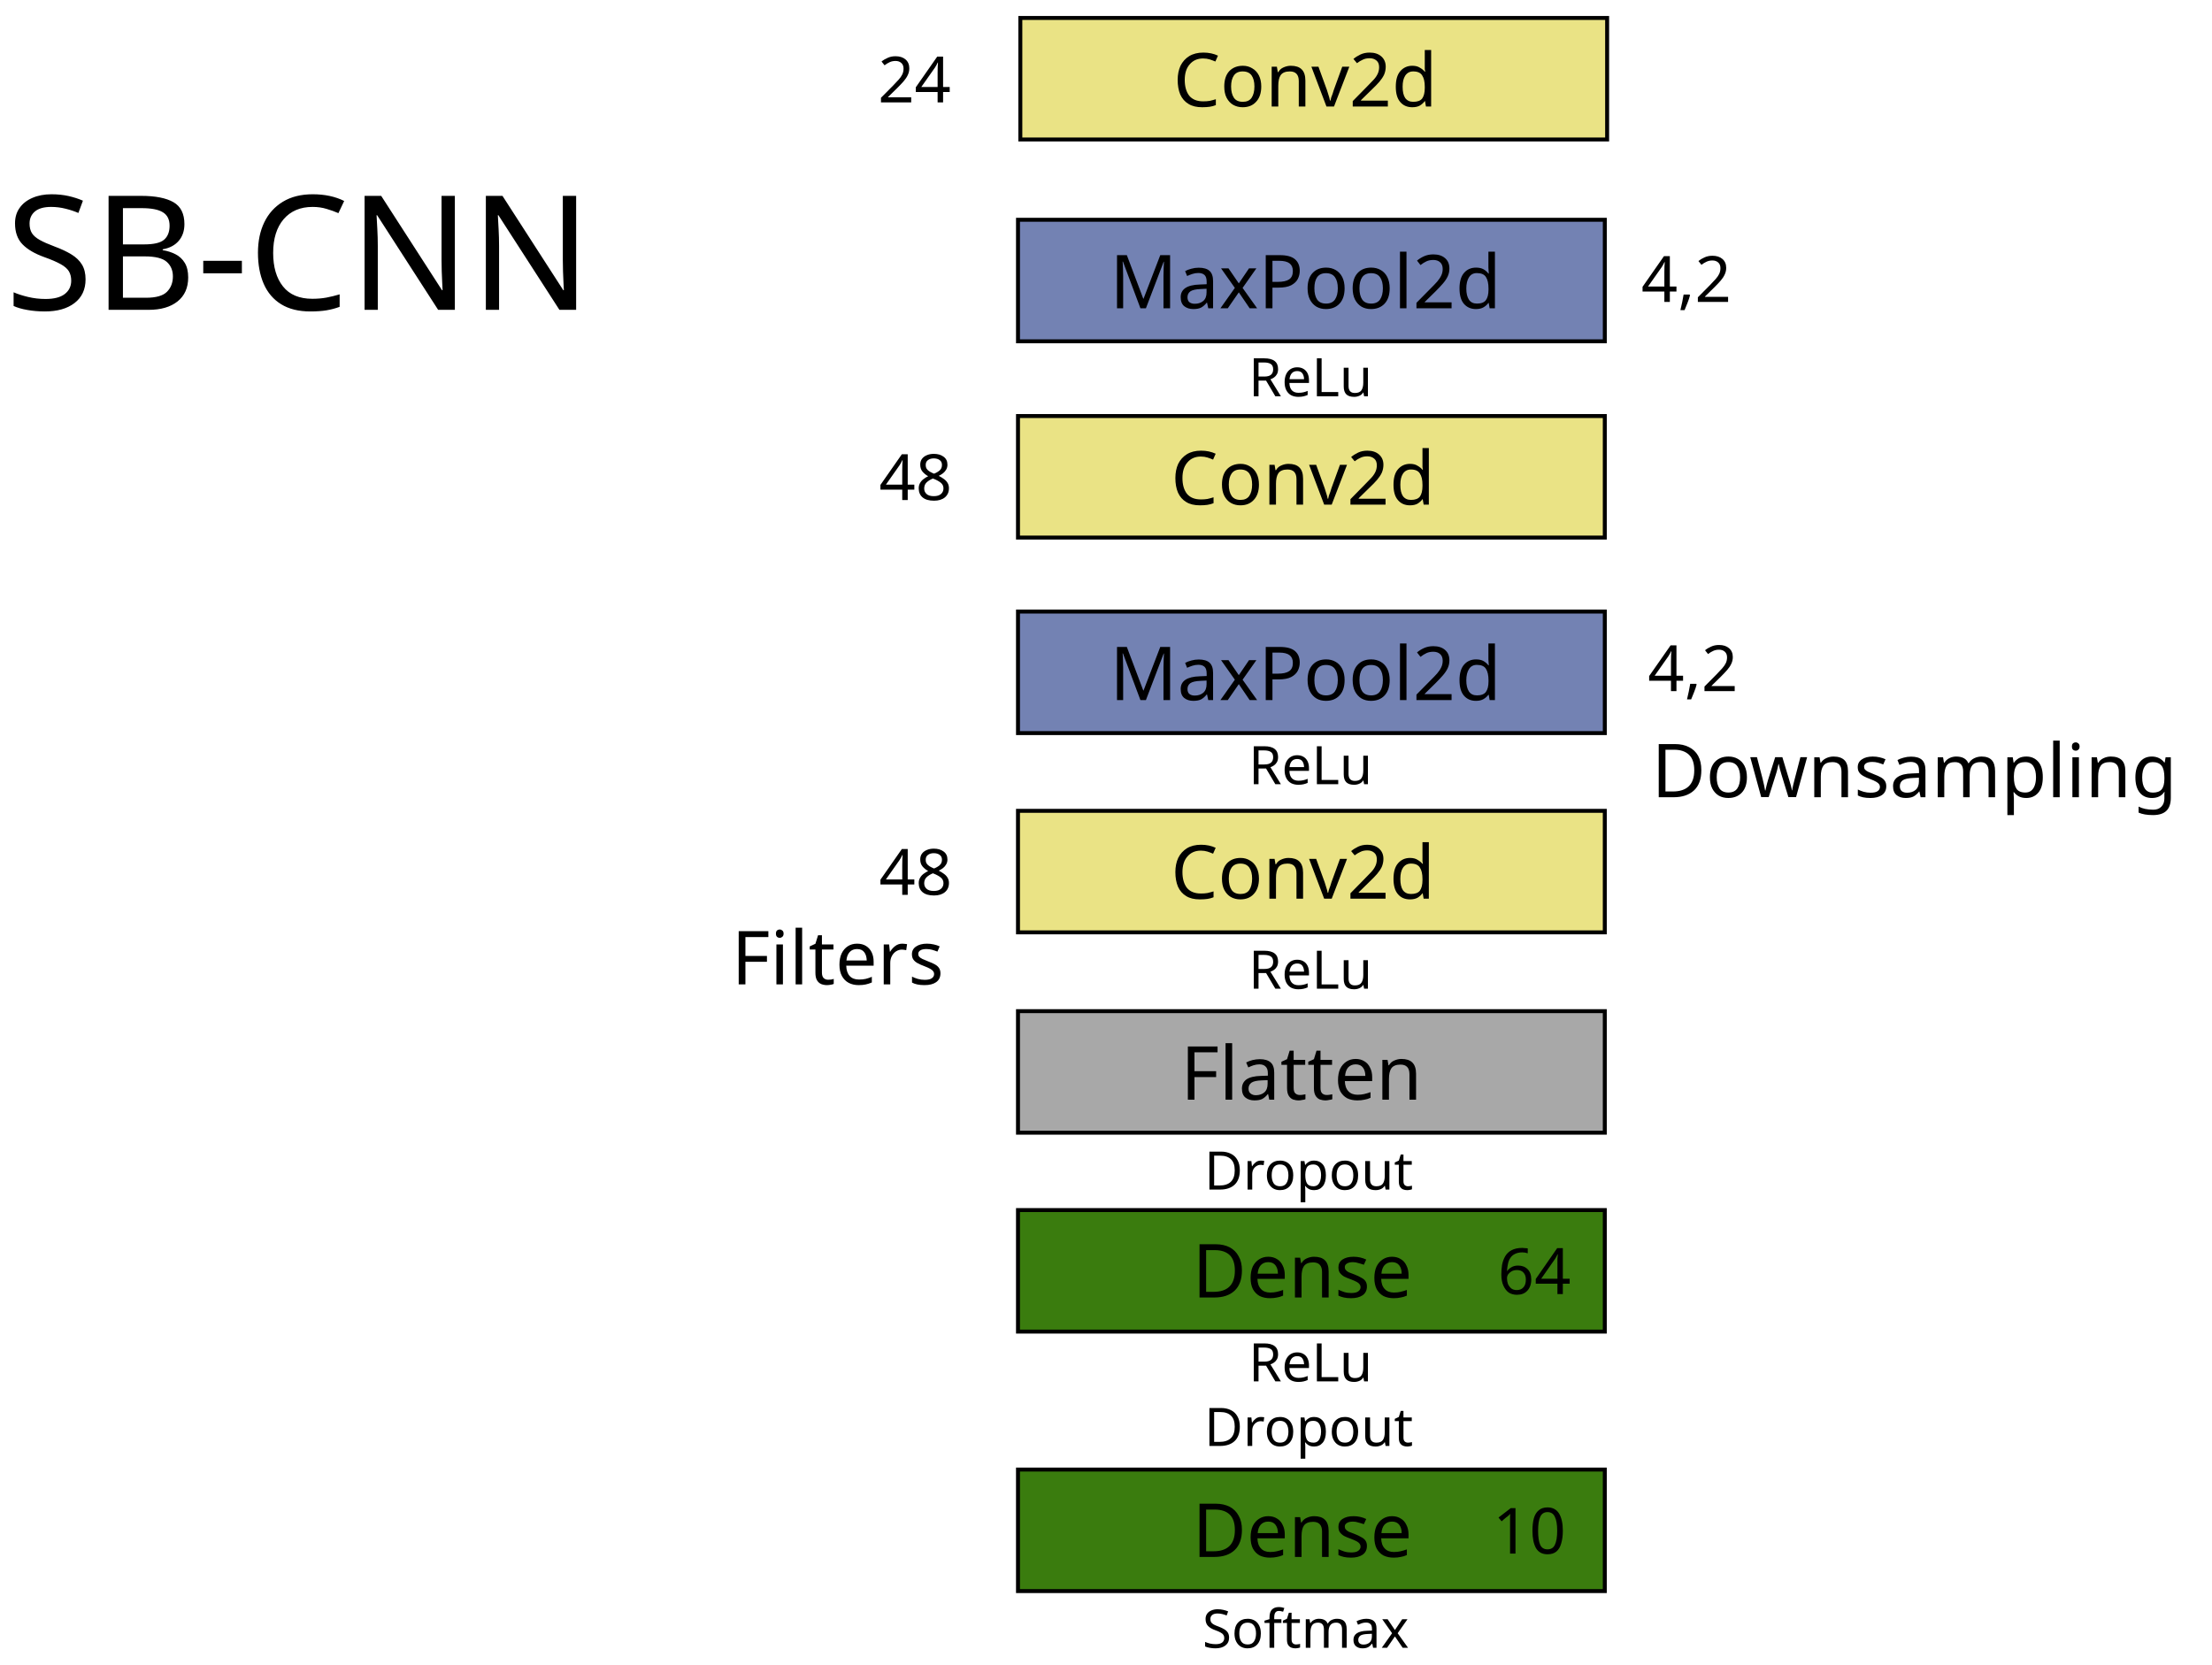
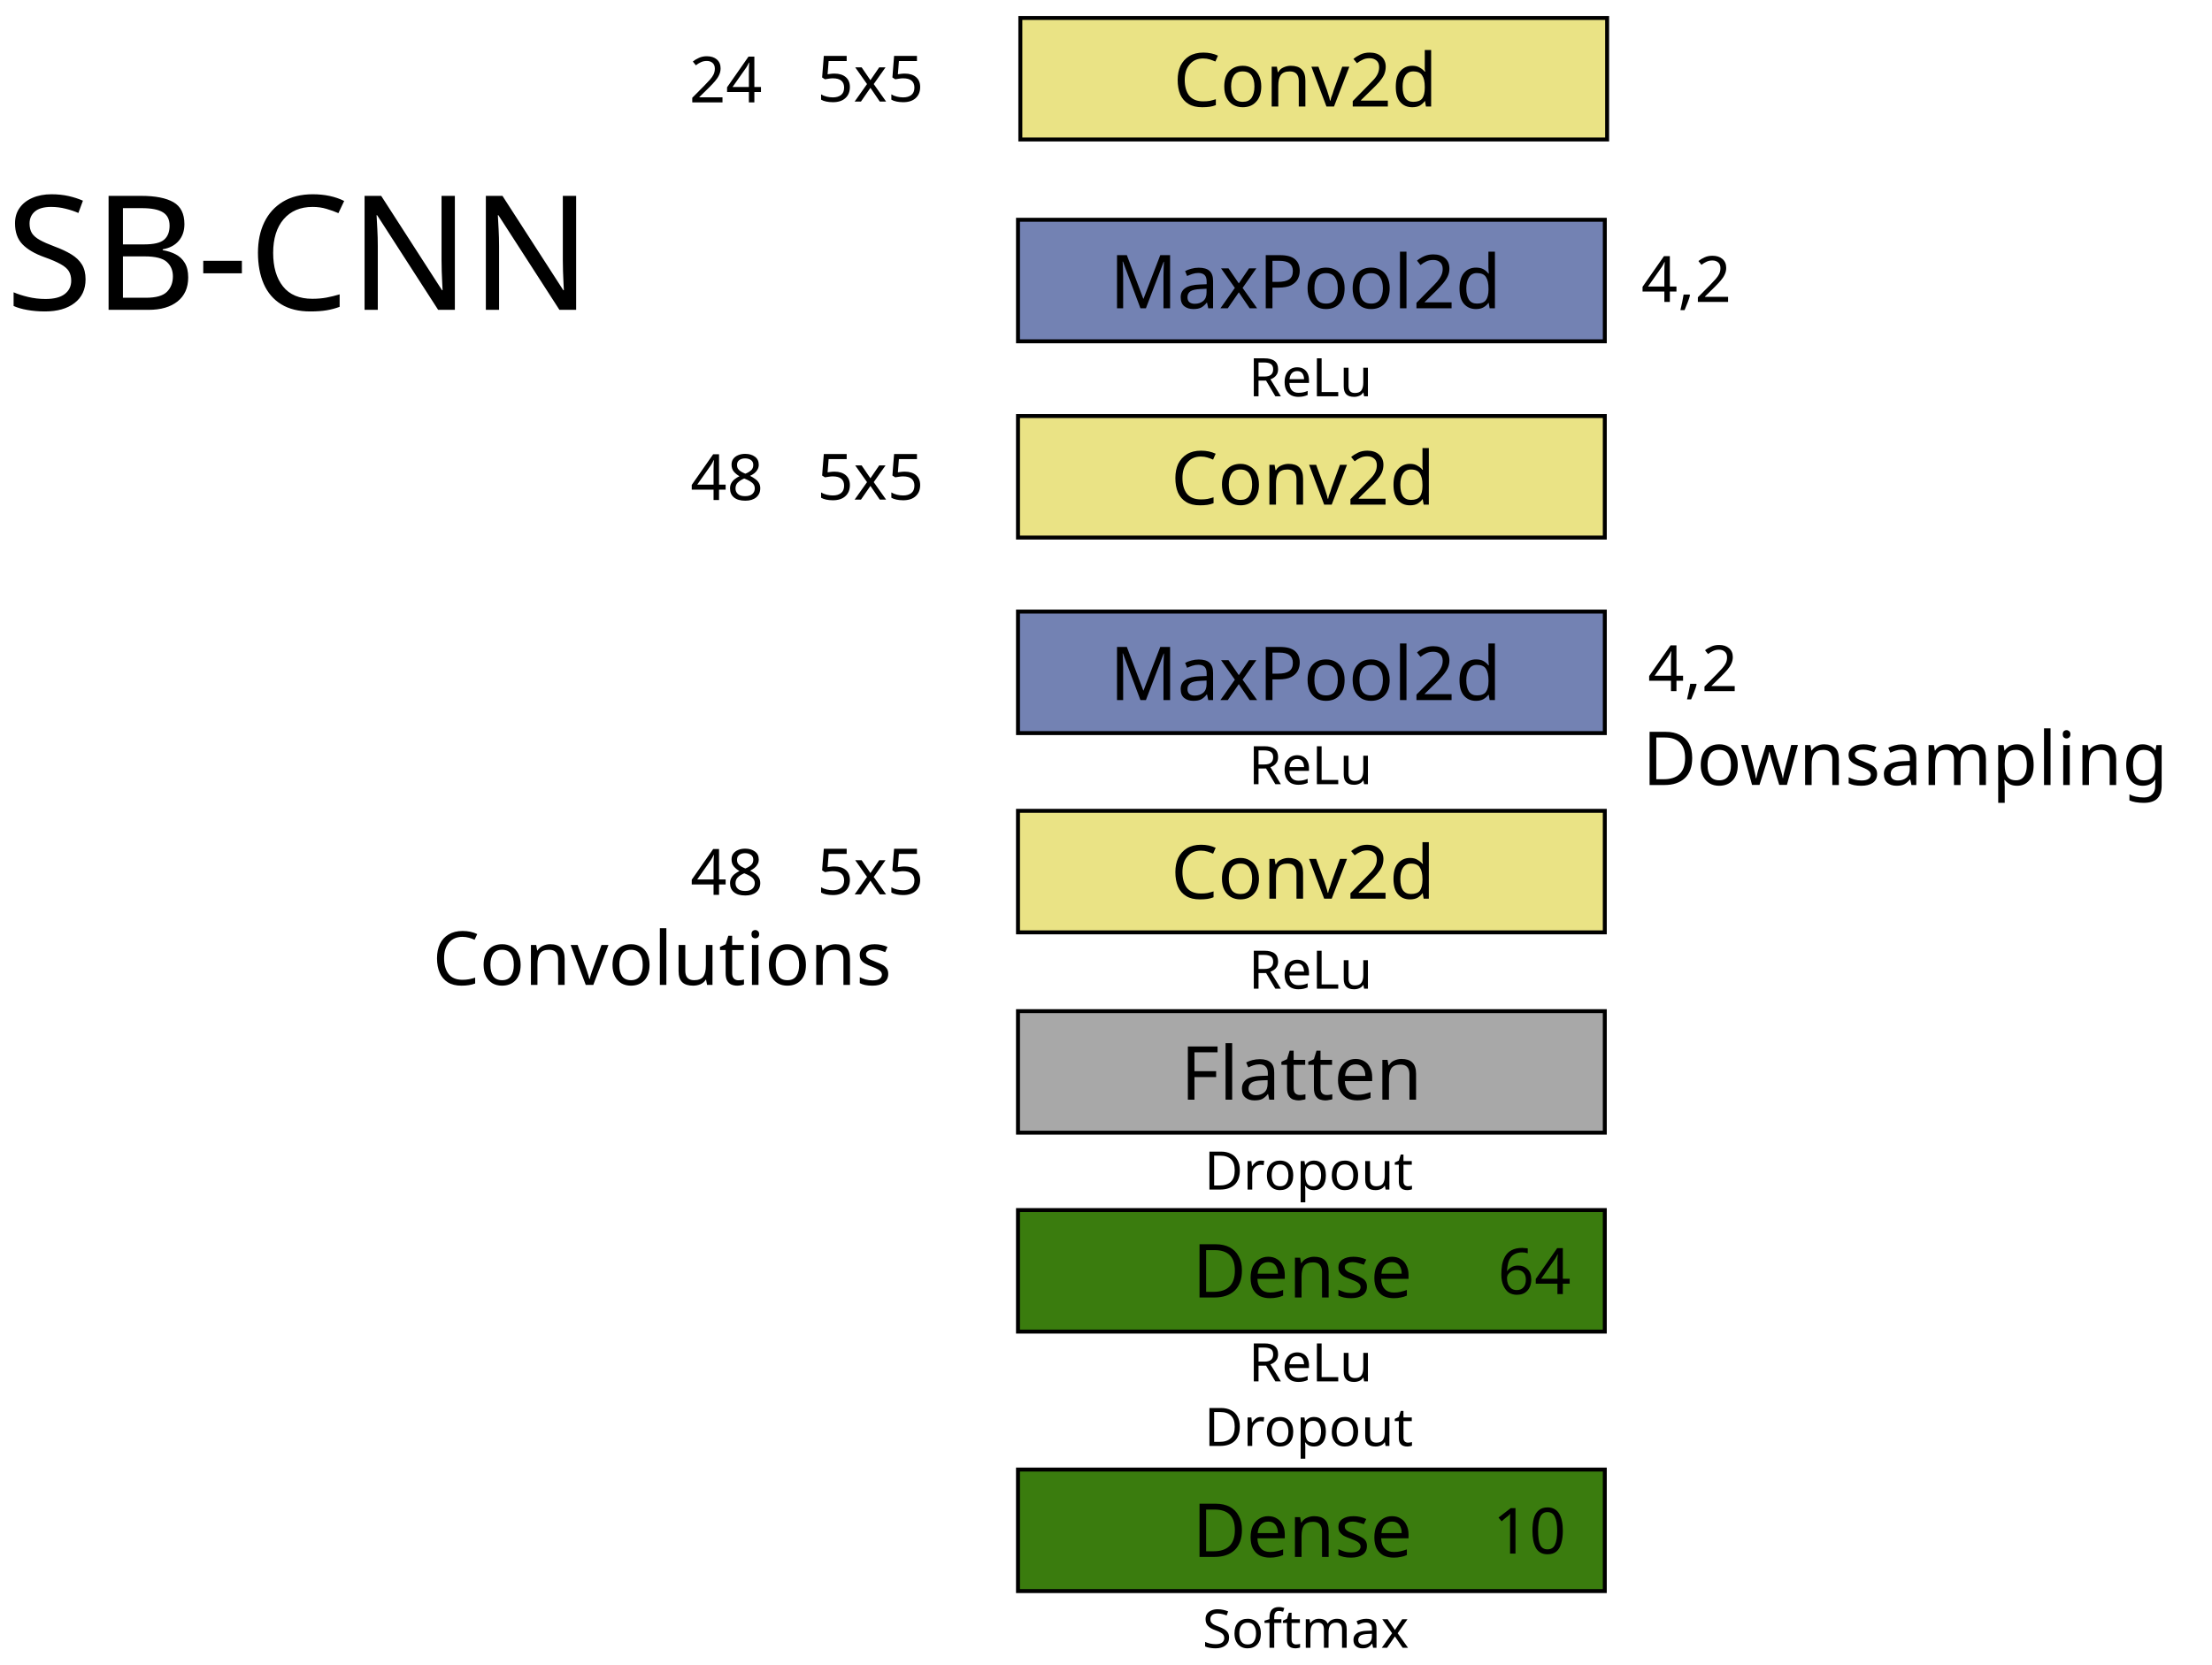
<svg xmlns="http://www.w3.org/2000/svg" width="1383.265" height="1041.012" viewBox="0 0 365.989 275.435" version="1.1" id="svg8">
  <defs id="defs2" />
  <g id="layer1" transform="translate(-8.694565,141.1496)">
    <g id="g1292" transform="matrix(2.49498,0,0,2.49498,132.9769,-198.0598)">
      <rect style="opacity:1;fill:#eae385;fill-opacity:1;stroke:#000000;stroke-width:0.262;stroke-linecap:butt;stroke-linejoin:miter;stroke-miterlimit:4;stroke-dasharray:none;stroke-dashoffset:0;stroke-opacity:1" id="rect894" width="38.914" height="8.06" x="17.851" y="24.001" />
      <text xml:space="preserve" style="font-style:normal;font-weight:normal;font-size:4.939px;line-height:6.615px;font-family:sans-serif;letter-spacing:0px;word-spacing:0px;fill:#000000;fill-opacity:1;stroke:none;stroke-width:0.262;stroke-linecap:butt;stroke-linejoin:miter;stroke-miterlimit:4;stroke-dasharray:none;stroke-opacity:1" x="27.989" y="29.873" id="text898">
        <tspan id="tspan896" x="27.989" y="29.873" style="font-size:4.939px;stroke-width:0.262;stroke-miterlimit:4;stroke-dasharray:none">Conv2d</tspan>
      </text>
    </g>
    <g id="g1287" transform="matrix(2.49498,0,0,2.49498,132.9769,-198.0598)">
      <rect y="50.403" x="17.696" height="8.06" width="38.914" id="rect900" style="opacity:1;fill:#eae385;fill-opacity:1;stroke:#000000;stroke-width:0.262;stroke-linecap:butt;stroke-linejoin:miter;stroke-miterlimit:4;stroke-dasharray:none;stroke-dashoffset:0;stroke-opacity:1" />
      <text id="text904" y="56.275" x="27.834" style="font-style:normal;font-weight:normal;font-size:4.939px;line-height:6.615px;font-family:sans-serif;letter-spacing:0px;word-spacing:0px;fill:#000000;fill-opacity:1;stroke:none;stroke-width:0.265px;stroke-linecap:butt;stroke-linejoin:miter;stroke-opacity:1" xml:space="preserve">
        <tspan style="font-size:4.939px;stroke-width:0.265px" y="56.275" x="27.834" id="tspan902">Conv2d</tspan>
      </text>
    </g>
    <g id="g1282" transform="matrix(2.49498,0,0,2.49498,132.9769,-198.0598)">
      <rect style="opacity:1;fill:#eae385;fill-opacity:1;stroke:#000000;stroke-width:0.262;stroke-linecap:butt;stroke-linejoin:miter;stroke-miterlimit:4;stroke-dasharray:none;stroke-dashoffset:0;stroke-opacity:1" id="rect906" width="38.914" height="8.06" x="17.696" y="76.587" />
      <text xml:space="preserve" style="font-style:normal;font-weight:normal;font-size:4.939px;line-height:6.615px;font-family:sans-serif;letter-spacing:0px;word-spacing:0px;fill:#000000;fill-opacity:1;stroke:none;stroke-width:0.265px;stroke-linecap:butt;stroke-linejoin:miter;stroke-opacity:1" x="27.834" y="82.415" id="text910">
        <tspan id="tspan908" x="27.834" y="82.415" style="font-size:4.939px;stroke-width:0.265px">Conv2d</tspan>
      </text>
    </g>
    <g id="g1169" transform="matrix(2.49498,0,0,2.49498,132.9769,-209.9421)">
      <rect y="94.636" x="17.696" height="8.06" width="38.914" id="rect912" style="opacity:1;fill:#a8a8a8;fill-opacity:1;stroke:#000000;stroke-width:0.262;stroke-linecap:butt;stroke-linejoin:miter;stroke-miterlimit:4;stroke-dasharray:none;stroke-dashoffset:0;stroke-opacity:1" />
      <text id="text916" y="100.508" x="28.476" style="font-style:normal;font-weight:normal;font-size:4.939px;line-height:6.615px;font-family:sans-serif;letter-spacing:0px;word-spacing:0px;fill:#000000;fill-opacity:1;stroke:none;stroke-width:0.265px;stroke-linecap:butt;stroke-linejoin:miter;stroke-opacity:1" xml:space="preserve">
        <tspan style="font-size:4.939px;stroke-width:0.265px" y="100.508" x="28.476" id="tspan914">Flatten</tspan>
      </text>
    </g>
-     <text xml:space="preserve" style="font-style:normal;font-weight:normal;font-size:10.562px;line-height:16.503px;font-family:sans-serif;letter-spacing:0px;word-spacing:0px;fill:#000000;fill-opacity:1;stroke:none;stroke-width:0.66px;stroke-linecap:butt;stroke-linejoin:miter;stroke-opacity:1" x="153.956" y="-124.202" id="text932">
-       <tspan id="tspan930" x="153.956" y="-124.202" style="font-size:10.562px;stroke-width:0.66px">24</tspan>
+     <text xml:space="preserve" style="font-style:normal;font-weight:normal;font-size:10.562px;line-height:16.503px;font-family:sans-serif;letter-spacing:0px;word-spacing:0px;fill:#000000;fill-opacity:1;stroke:none;stroke-width:0.66px;stroke-linecap:butt;stroke-linejoin:miter;stroke-opacity:1" x="122.735" y="-124.202" id="text932">
+       <tspan id="tspan930" x="122.735" y="-124.202" style="font-size:10.562px;stroke-width:0.66px">24</tspan>
    </text>
-     <text id="text936" y="-58.405" x="154.149" style="font-style:normal;font-weight:normal;font-size:10.562px;line-height:16.503px;font-family:sans-serif;letter-spacing:0px;word-spacing:0px;fill:#000000;fill-opacity:1;stroke:none;stroke-width:0.66px;stroke-linecap:butt;stroke-linejoin:miter;stroke-opacity:1" xml:space="preserve">
-       <tspan style="font-size:10.562px;stroke-width:0.66px" y="-58.405" x="154.149" id="tspan934">48</tspan>
+     <text id="text936" y="-58.405" x="122.929" style="font-style:normal;font-weight:normal;font-size:10.562px;line-height:16.503px;font-family:sans-serif;letter-spacing:0px;word-spacing:0px;fill:#000000;fill-opacity:1;stroke:none;stroke-width:0.66px;stroke-linecap:butt;stroke-linejoin:miter;stroke-opacity:1" xml:space="preserve">
+       <tspan style="font-size:10.562px;stroke-width:0.66px" y="-58.405" x="122.929" id="tspan934">48</tspan>
    </text>
-     <text xml:space="preserve" style="font-style:normal;font-weight:normal;font-size:10.562px;line-height:16.503px;font-family:sans-serif;letter-spacing:0px;word-spacing:0px;fill:#000000;fill-opacity:1;stroke:none;stroke-width:0.66px;stroke-linecap:butt;stroke-linejoin:miter;stroke-opacity:1" x="154.149" y="6.923" id="text940">
-       <tspan id="tspan938" x="154.149" y="6.923" style="font-size:10.562px;stroke-width:0.66px">48</tspan>
+     <text xml:space="preserve" style="font-style:normal;font-weight:normal;font-size:10.562px;line-height:16.503px;font-family:sans-serif;letter-spacing:0px;word-spacing:0px;fill:#000000;fill-opacity:1;stroke:none;stroke-width:0.66px;stroke-linecap:butt;stroke-linejoin:miter;stroke-opacity:1" x="122.929" y="6.923" id="text940">
+       <tspan id="tspan938" x="122.929" y="6.923" style="font-size:10.562px;stroke-width:0.66px">48</tspan>
    </text>
    <g id="g1247" transform="matrix(2.49498,0,0,2.49498,132.9769,-205.9813)">
      <rect style="opacity:1;fill:#3a7c0e;fill-opacity:1;stroke:#000000;stroke-width:0.262;stroke-linecap:butt;stroke-linejoin:miter;stroke-miterlimit:4;stroke-dasharray:none;stroke-dashoffset:0;stroke-opacity:1" id="rect918" width="38.914" height="8.06" x="17.696" y="106.241" />
      <text id="text928" y="112.037" x="29.249" style="font-style:normal;font-weight:normal;font-size:4.939px;line-height:6.615px;font-family:sans-serif;letter-spacing:0px;word-spacing:0px;fill:#000000;fill-opacity:1;stroke:none;stroke-width:0.265px;stroke-linecap:butt;stroke-linejoin:miter;stroke-opacity:1" xml:space="preserve">
        <tspan style="font-size:4.939px;stroke-width:0.265px" y="112.037" x="29.249" id="tspan926">Dense</tspan>
      </text>
      <text xml:space="preserve" style="font-style:normal;font-weight:normal;font-size:4.233px;line-height:6.615px;font-family:sans-serif;letter-spacing:0px;word-spacing:0px;fill:#000000;fill-opacity:1;stroke:none;stroke-width:0.265px;stroke-linecap:butt;stroke-linejoin:miter;stroke-opacity:1" x="49.517" y="111.812" id="text944">
        <tspan id="tspan942" x="49.517" y="111.812" style="font-size:4.233px;stroke-width:0.265px">64</tspan>
      </text>
    </g>
    <rect y="-104.782" x="177.129" height="20.11" width="97.091" id="rect956" style="opacity:1;fill:#7382b3;fill-opacity:1;stroke:#000000;stroke-width:0.653;stroke-linecap:butt;stroke-linejoin:miter;stroke-miterlimit:4;stroke-dasharray:none;stroke-dashoffset:0;stroke-opacity:1" />
    <text xml:space="preserve" style="font-style:normal;font-weight:normal;font-size:10.562px;line-height:16.503px;font-family:sans-serif;letter-spacing:0px;word-spacing:0px;fill:#000000;fill-opacity:1;stroke:none;stroke-width:0.66px;stroke-linecap:butt;stroke-linejoin:miter;stroke-opacity:1" x="280.248" y="-91.188" id="text964">
      <tspan id="tspan962" x="280.248" y="-91.188" style="font-size:10.562px;stroke-width:0.66px">4,2</tspan>
    </text>
    <rect style="opacity:1;fill:#7382b3;fill-opacity:1;stroke:#000000;stroke-width:0.653;stroke-linecap:butt;stroke-linejoin:miter;stroke-miterlimit:4;stroke-dasharray:none;stroke-dashoffset:0;stroke-opacity:1" id="rect966" width="97.091" height="20.11" x="177.129" y="-39.95" />
    <text xml:space="preserve" style="font-style:normal;font-weight:normal;font-size:12.322px;line-height:16.503px;font-family:sans-serif;letter-spacing:0px;word-spacing:0px;fill:#000000;fill-opacity:1;stroke:none;stroke-width:0.66px;stroke-linecap:butt;stroke-linejoin:miter;stroke-opacity:1" x="192.308" y="-25.301" id="text970">
      <tspan id="tspan968" x="192.308" y="-25.301" style="font-size:12.322px;stroke-width:0.66px">MaxPool2d</tspan>
    </text>
    <text id="text974" y="-26.781" x="281.339" style="font-style:normal;font-weight:normal;font-size:10.562px;line-height:16.503px;font-family:sans-serif;letter-spacing:0px;word-spacing:0px;fill:#000000;fill-opacity:1;stroke:none;stroke-width:0.66px;stroke-linecap:butt;stroke-linejoin:miter;stroke-opacity:1" xml:space="preserve">
      <tspan style="font-size:10.562px;stroke-width:0.66px" y="-26.781" x="281.339" id="tspan972">4,2</tspan>
    </text>
    <text id="text978" y="-90.133" x="192.308" style="font-style:normal;font-weight:normal;font-size:12.322px;line-height:16.503px;font-family:sans-serif;letter-spacing:0px;word-spacing:0px;fill:#000000;fill-opacity:1;stroke:none;stroke-width:0.66px;stroke-linecap:butt;stroke-linejoin:miter;stroke-opacity:1" xml:space="preserve">
      <tspan style="font-size:12.322px;stroke-width:0.66px" y="-90.133" x="192.308" id="tspan976">MaxPool2d</tspan>
    </text>
    <text xml:space="preserve" style="font-style:normal;font-weight:normal;font-size:26.405px;line-height:16.503px;font-family:sans-serif;letter-spacing:0px;word-spacing:0px;fill:#000000;fill-opacity:1;stroke:none;stroke-width:0.66px;stroke-linecap:butt;stroke-linejoin:miter;stroke-opacity:1" x="9.6" y="-89.876" id="text982">
      <tspan id="tspan980" x="9.6" y="-89.876" style="stroke-width:0.66px">SB-CNN</tspan>
    </text>
    <text xml:space="preserve" style="font-style:normal;font-weight:normal;font-size:8.802px;line-height:16.503px;font-family:sans-serif;letter-spacing:0px;word-spacing:0px;fill:#000000;fill-opacity:1;stroke:none;stroke-width:0.66px;stroke-linecap:butt;stroke-linejoin:miter;stroke-opacity:1" x="215.284" y="-75.576" id="text986">
      <tspan id="tspan984" x="215.284" y="-75.576" style="font-size:8.802px;stroke-width:0.66px">ReLu</tspan>
    </text>
    <g id="g1254" transform="matrix(2.49498,0,0,2.49498,132.9769,-205.9813)">
      <rect y="123.451" x="17.696" height="8.06" width="38.914" id="rect924" style="opacity:1;fill:#3a7c0e;fill-opacity:1;stroke:#000000;stroke-width:0.262;stroke-linecap:butt;stroke-linejoin:miter;stroke-miterlimit:4;stroke-dasharray:none;stroke-dashoffset:0;stroke-opacity:1" />
      <text id="text948" y="129.022" x="49.189" style="font-style:normal;font-weight:normal;font-size:4.233px;line-height:6.615px;font-family:sans-serif;letter-spacing:0px;word-spacing:0px;fill:#000000;fill-opacity:1;stroke:none;stroke-width:0.265px;stroke-linecap:butt;stroke-linejoin:miter;stroke-opacity:1" xml:space="preserve">
        <tspan style="font-size:4.233px;stroke-width:0.265px" y="129.022" x="49.189" id="tspan946">10</tspan>
      </text>
      <text xml:space="preserve" style="font-style:normal;font-weight:normal;font-size:4.939px;line-height:6.615px;font-family:sans-serif;letter-spacing:0px;word-spacing:0px;fill:#000000;fill-opacity:1;stroke:none;stroke-width:0.265px;stroke-linecap:butt;stroke-linejoin:miter;stroke-opacity:1" x="29.249" y="129.246" id="text994">
        <tspan id="tspan992" x="29.249" y="129.246" style="font-size:4.939px;stroke-width:0.265px">Dense</tspan>
      </text>
    </g>
    <text xml:space="preserve" style="font-style:normal;font-weight:normal;font-size:8.802px;line-height:16.503px;font-family:sans-serif;letter-spacing:0px;word-spacing:0px;fill:#000000;fill-opacity:1;stroke:none;stroke-width:0.66px;stroke-linecap:butt;stroke-linejoin:miter;stroke-opacity:1" x="207.943" y="55.693" id="text986-6">
      <tspan id="tspan984-8" x="207.943" y="55.693" style="font-size:8.802px;stroke-width:0.66px">Dropout</tspan>
    </text>
    <text id="text1016" y="-11.385" x="215.284" style="font-style:normal;font-weight:normal;font-size:8.802px;line-height:16.503px;font-family:sans-serif;letter-spacing:0px;word-spacing:0px;fill:#000000;fill-opacity:1;stroke:none;stroke-width:0.66px;stroke-linecap:butt;stroke-linejoin:miter;stroke-opacity:1" xml:space="preserve">
      <tspan style="font-size:8.802px;stroke-width:0.66px" y="-11.385" x="215.284" id="tspan1014">ReLu</tspan>
    </text>
    <text xml:space="preserve" style="font-style:normal;font-weight:normal;font-size:8.802px;line-height:16.503px;font-family:sans-serif;letter-spacing:0px;word-spacing:0px;fill:#000000;fill-opacity:1;stroke:none;stroke-width:0.66px;stroke-linecap:butt;stroke-linejoin:miter;stroke-opacity:1" x="215.284" y="22.455" id="text1028">
      <tspan id="tspan1026" x="215.284" y="22.455" style="font-size:8.802px;stroke-width:0.66px">ReLu</tspan>
    </text>
    <text id="text1032" y="98.121" x="207.943" style="font-style:normal;font-weight:normal;font-size:8.802px;line-height:16.503px;font-family:sans-serif;letter-spacing:0px;word-spacing:0px;fill:#000000;fill-opacity:1;stroke:none;stroke-width:0.66px;stroke-linecap:butt;stroke-linejoin:miter;stroke-opacity:1" xml:space="preserve">
      <tspan style="font-size:8.802px;stroke-width:0.66px" y="98.121" x="207.943" id="tspan1030">Dropout</tspan>
    </text>
    <text id="text1036" y="87.431" x="215.284" style="font-style:normal;font-weight:normal;font-size:8.802px;line-height:16.503px;font-family:sans-serif;letter-spacing:0px;word-spacing:0px;fill:#000000;fill-opacity:1;stroke:none;stroke-width:0.66px;stroke-linecap:butt;stroke-linejoin:miter;stroke-opacity:1" xml:space="preserve">
      <tspan style="font-size:8.802px;stroke-width:0.66px" y="87.431" x="215.284" id="tspan1034">ReLu</tspan>
    </text>
    <text xml:space="preserve" style="font-style:normal;font-weight:normal;font-size:8.802px;line-height:16.503px;font-family:sans-serif;letter-spacing:0px;word-spacing:0px;fill:#000000;fill-opacity:1;stroke:none;stroke-width:0.66px;stroke-linecap:butt;stroke-linejoin:miter;stroke-opacity:1" x="207.632" y="131.514" id="text1116">
      <tspan id="tspan1114" x="207.632" y="131.514" style="font-size:8.802px;stroke-width:0.66px">Softmax</tspan>
    </text>
-     <text xml:space="preserve" style="font-style:normal;font-weight:normal;font-size:12.322px;line-height:16.503px;font-family:sans-serif;letter-spacing:0px;word-spacing:0px;fill:#000000;fill-opacity:1;stroke:none;stroke-width:0.66px;stroke-linecap:butt;stroke-linejoin:miter;stroke-opacity:1" x="129.713" y="21.739" id="text1258">
-       <tspan id="tspan1256" x="129.713" y="21.739" style="font-size:12.322px;stroke-width:0.66px">Filters</tspan>
+     <text xml:space="preserve" style="font-style:normal;font-weight:normal;font-size:12.322px;line-height:16.503px;font-family:sans-serif;letter-spacing:0px;word-spacing:0px;fill:#000000;fill-opacity:1;stroke:none;stroke-width:0.66px;stroke-linecap:butt;stroke-linejoin:miter;stroke-opacity:1" x="80.25" y="21.828" id="text1258">
+       <tspan id="tspan1256" x="80.25" y="21.828" style="font-size:12.322px;stroke-width:0.66px">Convolutions</tspan>
    </text>
-     <text id="text1296" y="-9.225" x="281.942" style="font-style:normal;font-weight:normal;font-size:12.322px;line-height:16.503px;font-family:sans-serif;letter-spacing:0px;word-spacing:0px;fill:#000000;fill-opacity:1;stroke:none;stroke-width:0.66px;stroke-linecap:butt;stroke-linejoin:miter;stroke-opacity:1" xml:space="preserve">
-       <tspan style="font-size:12.322px;stroke-width:0.66px" y="-9.225" x="281.942" id="tspan1294">Downsampling</tspan>
+     <text id="text1296" y="-11.248" x="280.424" style="font-style:normal;font-weight:normal;font-size:12.322px;line-height:16.503px;font-family:sans-serif;letter-spacing:0px;word-spacing:0px;fill:#000000;fill-opacity:1;stroke:none;stroke-width:0.66px;stroke-linecap:butt;stroke-linejoin:miter;stroke-opacity:1" xml:space="preserve">
+       <tspan style="font-size:12.322px;stroke-width:0.66px" y="-11.248" x="280.424" id="tspan1294">Downsampling</tspan>
+     </text>
+     <text id="text990" y="-124.347" x="143.874" style="font-style:normal;font-weight:normal;font-size:10.562px;line-height:16.503px;font-family:sans-serif;letter-spacing:0px;word-spacing:0px;fill:#000000;fill-opacity:1;stroke:none;stroke-width:0.66px;stroke-linecap:butt;stroke-linejoin:miter;stroke-opacity:1" xml:space="preserve">
+       <tspan style="font-size:10.562px;stroke-width:0.66px" y="-124.347" x="143.874" id="tspan988">5x5</tspan>
+     </text>
+     <text xml:space="preserve" style="font-style:normal;font-weight:normal;font-size:10.562px;line-height:16.503px;font-family:sans-serif;letter-spacing:0px;word-spacing:0px;fill:#000000;fill-opacity:1;stroke:none;stroke-width:0.66px;stroke-linecap:butt;stroke-linejoin:miter;stroke-opacity:1" x="143.874" y="-58.475" id="text995">
+       <tspan id="tspan993" x="143.874" y="-58.475" style="font-size:10.562px;stroke-width:0.66px">5x5</tspan>
+     </text>
+     <text id="text999" y="6.853" x="143.874" style="font-style:normal;font-weight:normal;font-size:10.562px;line-height:16.503px;font-family:sans-serif;letter-spacing:0px;word-spacing:0px;fill:#000000;fill-opacity:1;stroke:none;stroke-width:0.66px;stroke-linecap:butt;stroke-linejoin:miter;stroke-opacity:1" xml:space="preserve">
+       <tspan style="font-size:10.562px;stroke-width:0.66px" y="6.853" x="143.874" id="tspan997">5x5</tspan>
    </text>
  </g>
</svg>
